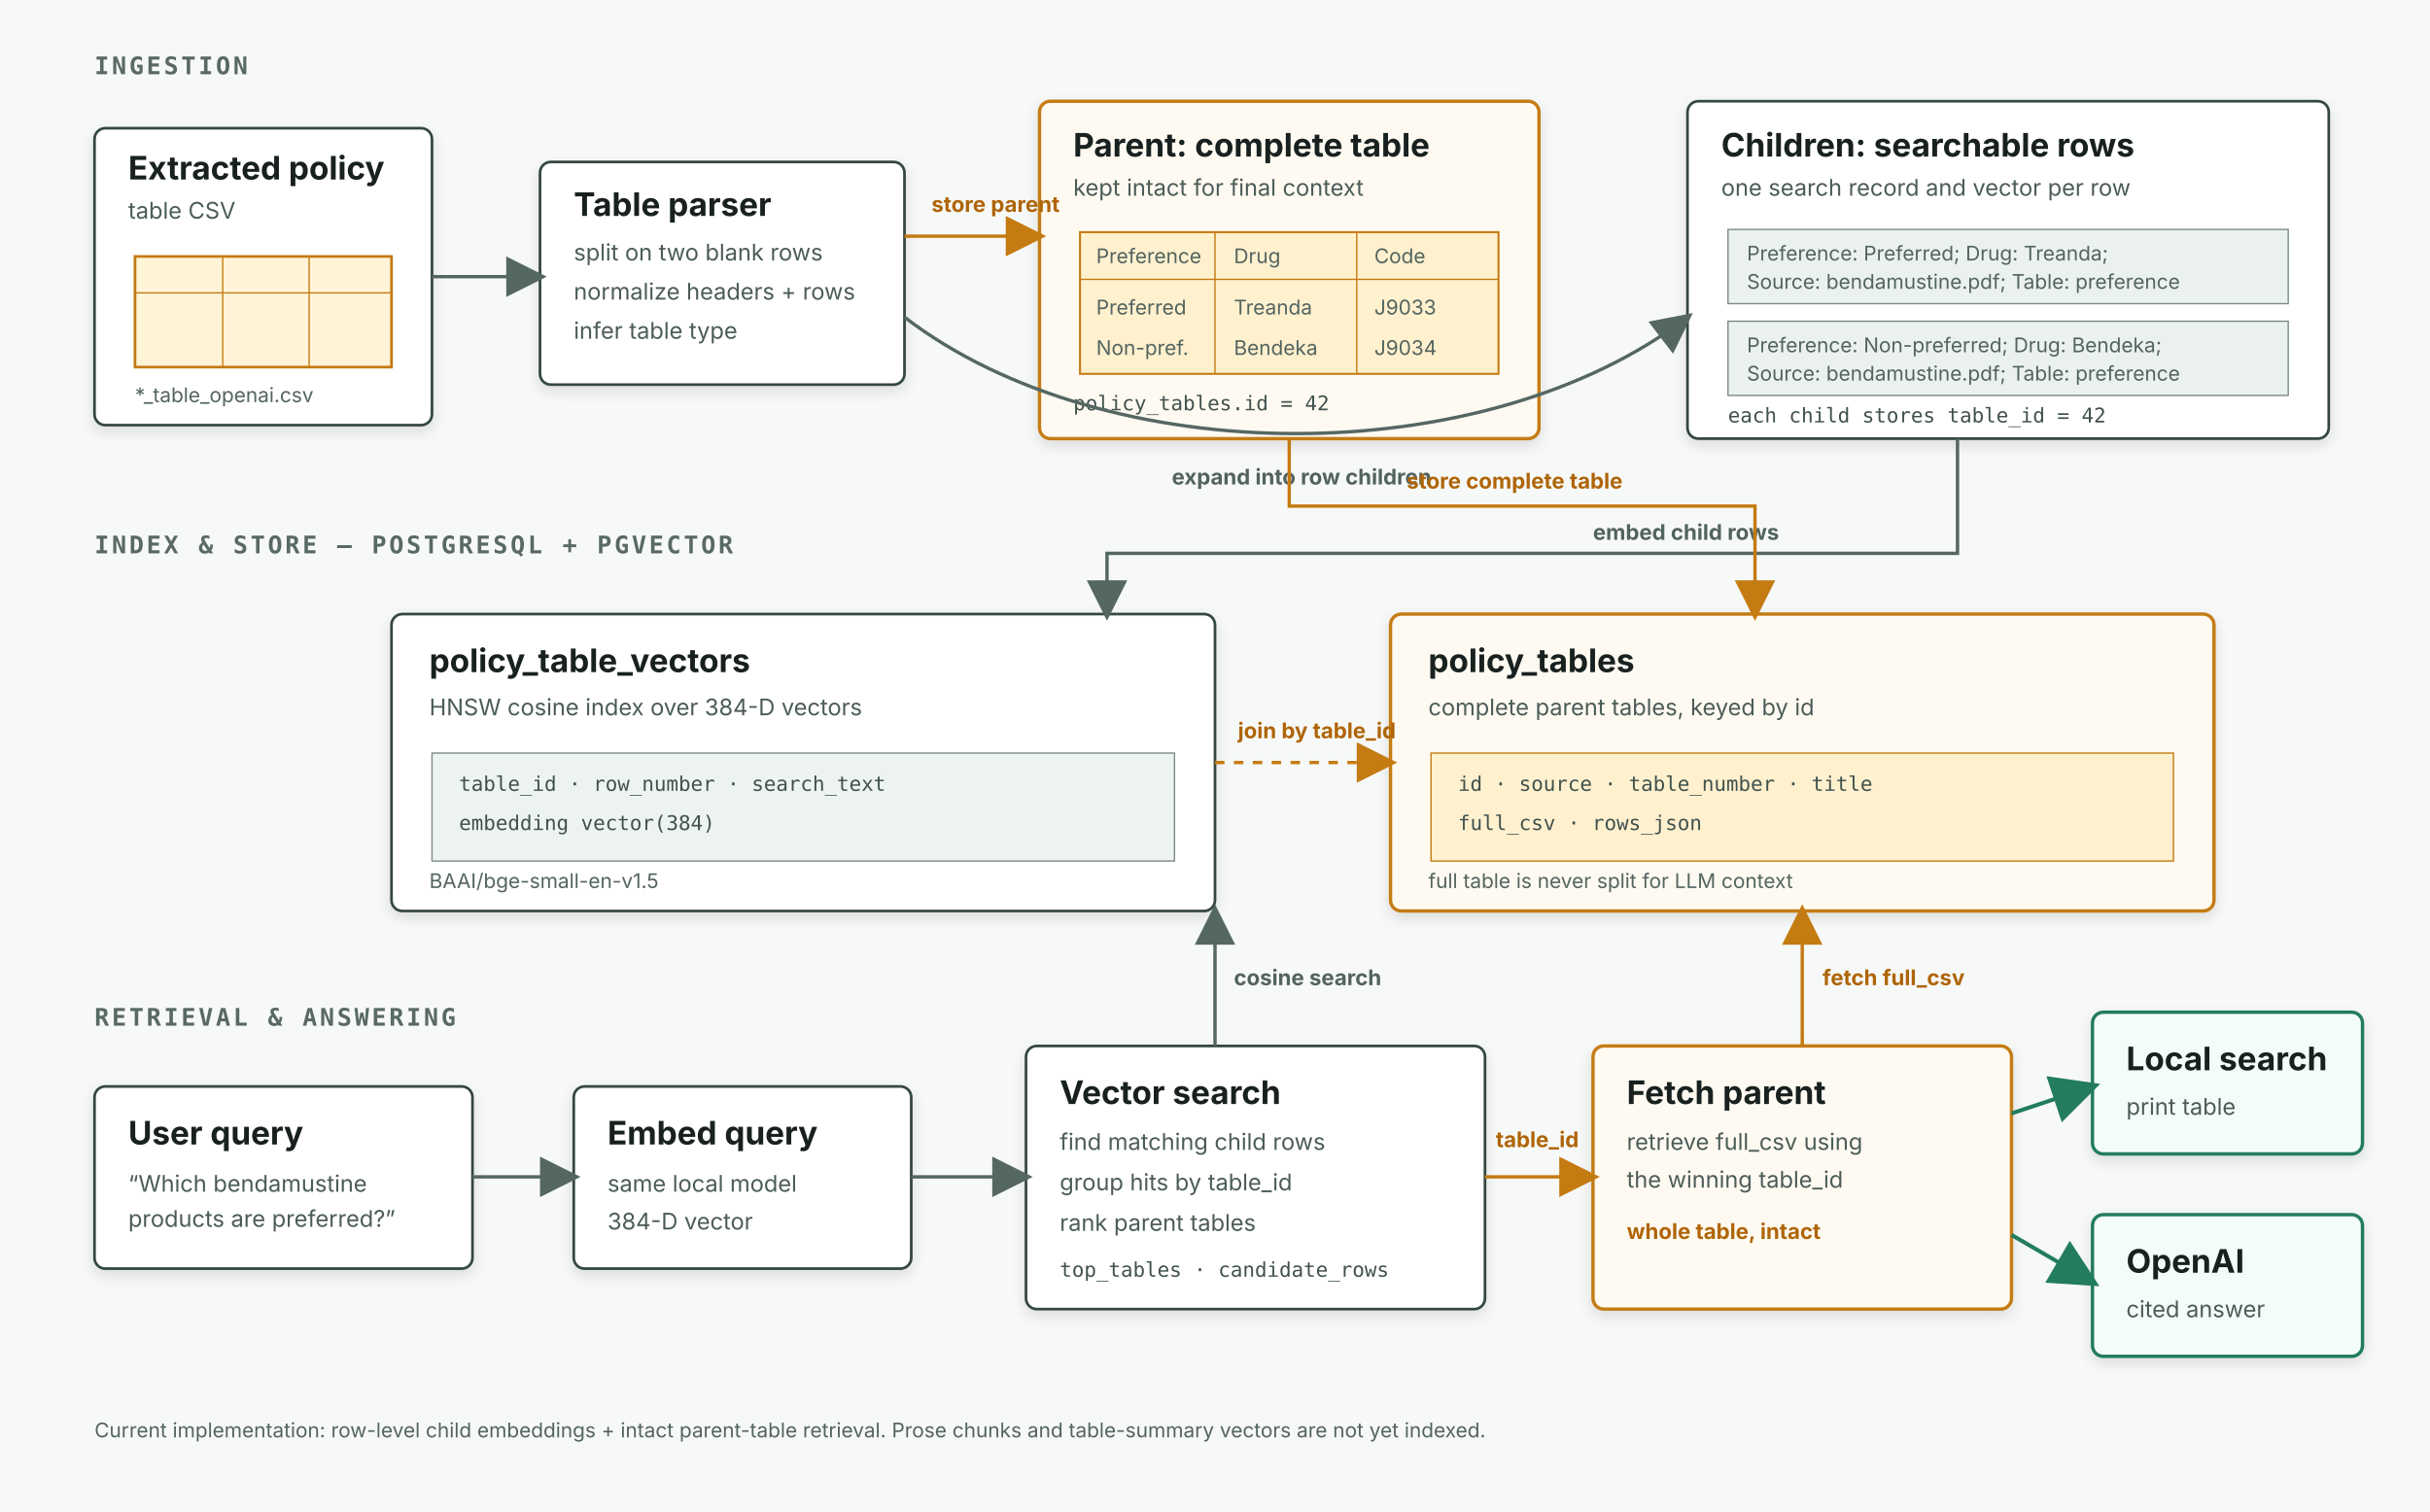
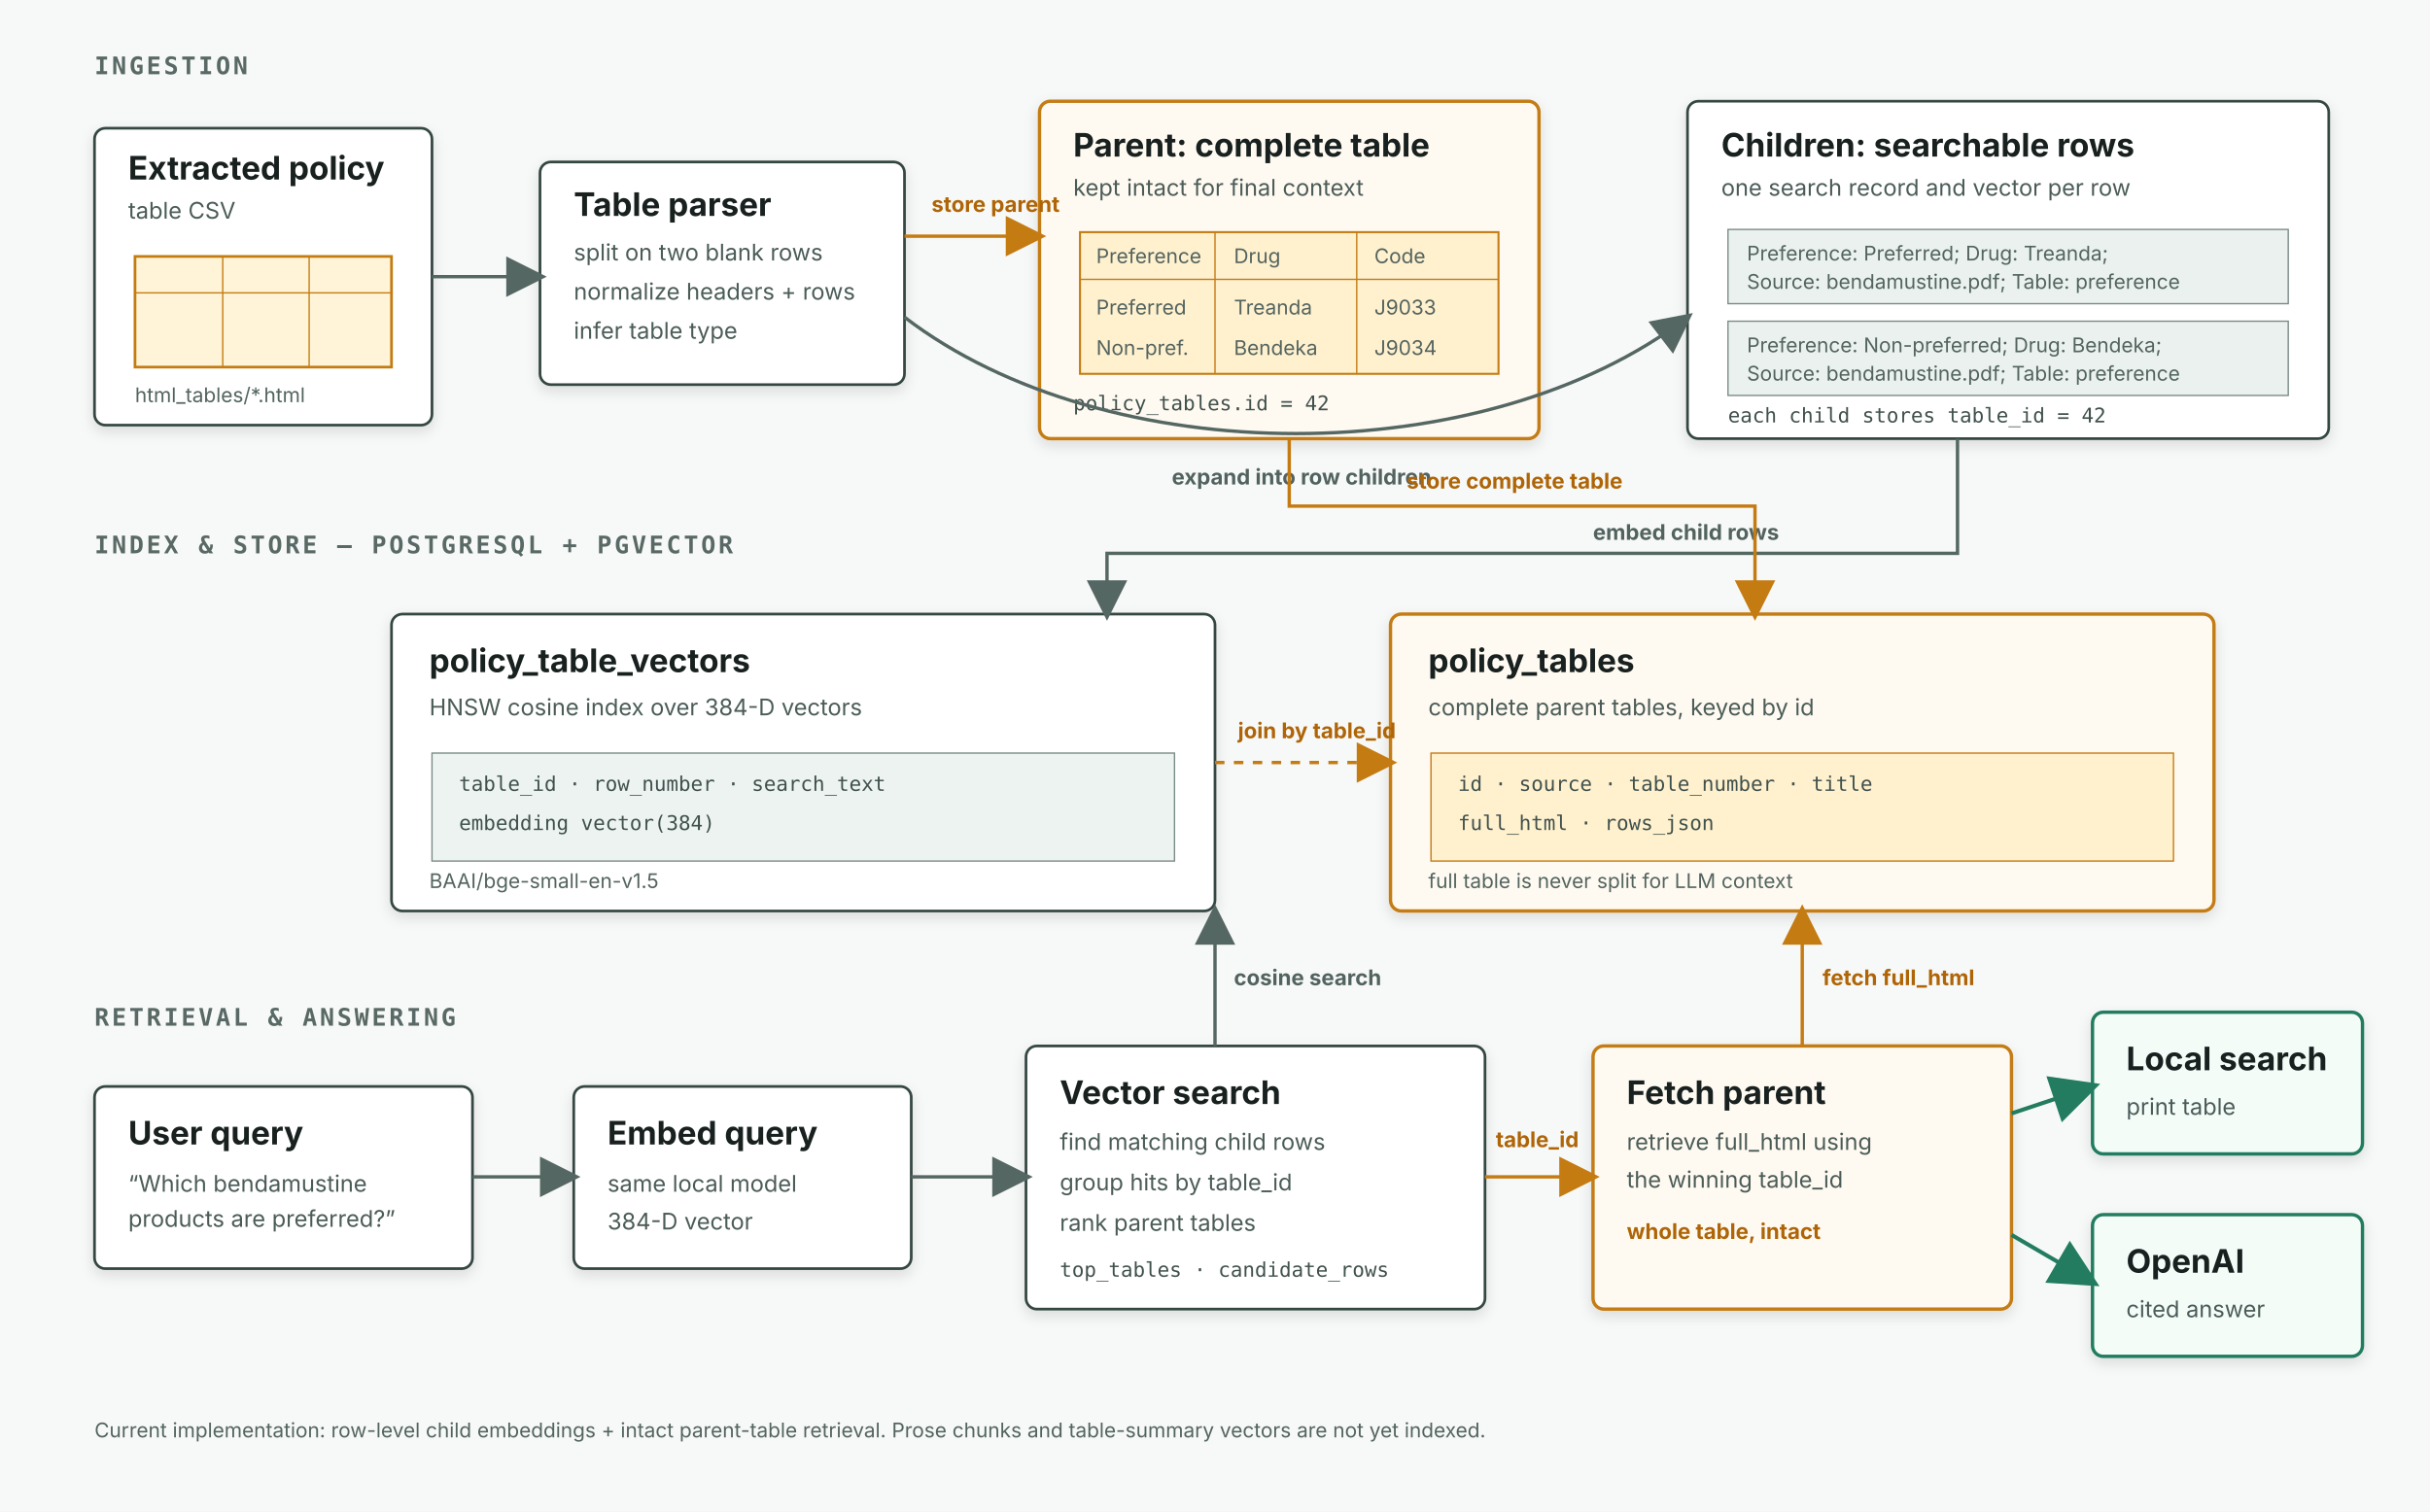
<svg xmlns="http://www.w3.org/2000/svg" width="1800" height="1120" viewBox="0 0 1800 1120">
  <defs>
    <filter id="shadow" x="-10%" y="-10%" width="120%" height="130%">
      <feDropShadow dx="0" dy="4" stdDeviation="5" flood-color="#14201d" flood-opacity="0.12" />
    </filter>
    <marker id="arrow" markerWidth="12" markerHeight="12" refX="10" refY="6" orient="auto">
      <path d="M0,0 L12,6 L0,12 z" fill="#556763" />
    </marker>
    <marker id="arrowOrange" markerWidth="12" markerHeight="12" refX="10" refY="6" orient="auto">
      <path d="M0,0 L12,6 L0,12 z" fill="#c47b12" />
    </marker>
    <marker id="arrowGreen" markerWidth="12" markerHeight="12" refX="10" refY="6" orient="auto">
      <path d="M0,0 L12,6 L0,12 z" fill="#237c60" />
    </marker>
    <style>
      .section { font: 600 18px ui-monospace, SFMono-Regular, Menlo, monospace; letter-spacing: 2px; fill: #596965; }
      .title { font: 700 24px -apple-system, BlinkMacSystemFont, "Segoe UI", sans-serif; fill: #18211f; }
      .body { font: 17px -apple-system, BlinkMacSystemFont, "Segoe UI", sans-serif; fill: #4b5c58; }
      .small { font: 15px -apple-system, BlinkMacSystemFont, "Segoe UI", sans-serif; fill: #53645f; }
      .label { font: 700 16px -apple-system, BlinkMacSystemFont, "Segoe UI", sans-serif; fill: #52635f; }
      .orange { fill: #af6507; }
      .green { fill: #237c60; }
      .mono { font: 15px ui-monospace, SFMono-Regular, Menlo, monospace; fill: #40514d; }
      .box { fill: #ffffff; stroke: #354743; stroke-width: 2; rx: 8; filter: url(#shadow); }
      .orangeBox { fill: #fffaf1; stroke: #c47b12; stroke-width: 2.5; rx: 8; filter: url(#shadow); }
      .greenBox { fill: #f4fcf8; stroke: #237c60; stroke-width: 2.5; rx: 8; filter: url(#shadow); }
      .line { fill: none; stroke: #556763; stroke-width: 2.5; marker-end: url(#arrow); }
      .orangeLine { fill: none; stroke: #c47b12; stroke-width: 2.5; marker-end: url(#arrowOrange); }
      .greenLine { fill: none; stroke: #237c60; stroke-width: 3; marker-end: url(#arrowGreen); }
    </style>
  </defs>
  <rect width="1800" height="1120" fill="#f7f9f8" />
  <text x="70" y="55" class="section">INGESTION</text>
  <text x="70" y="410" class="section">INDEX &amp; STORE — POSTGRESQL + PGVECTOR</text>
  <text x="70" y="760" class="section">RETRIEVAL &amp; ANSWERING</text>
  <rect x="70" y="95" width="250" height="220" class="box" />
  <text x="95" y="133" class="title">Extracted policy</text>
  <text x="95" y="162" class="body">table CSV</text>
  <rect x="100" y="190" width="190" height="82" fill="#fff4d7" stroke="#c47b12" stroke-width="2" />
  <line x1="100" y1="217" x2="290" y2="217" stroke="#c47b12" />
  <line x1="165" y1="190" x2="165" y2="272" stroke="#c47b12" />
  <line x1="229" y1="190" x2="229" y2="272" stroke="#c47b12" />
-   <text x="100" y="298" class="small">*_table_openai.csv</text>
+   <text x="100" y="298" class="small">html_tables/*.html</text>
  <rect x="400" y="120" width="270" height="165" class="box" />
  <text x="425" y="160" class="title">Table parser</text>
  <text x="425" y="193" class="body">split on two blank rows</text>
  <text x="425" y="222" class="body">normalize headers + rows</text>
  <text x="425" y="251" class="body">infer table type</text>
  <rect x="770" y="75" width="370" height="250" class="orangeBox" />
  <text x="795" y="116" class="title">Parent: complete table</text>
  <text x="795" y="145" class="body">kept intact for final context</text>
  <rect x="800" y="172" width="310" height="105" fill="#fff0ce" stroke="#c47b12" stroke-width="1.5" />
  <line x1="800" y1="207" x2="1110" y2="207" stroke="#c47b12" />
  <line x1="900" y1="172" x2="900" y2="277" stroke="#c47b12" />
  <line x1="1005" y1="172" x2="1005" y2="277" stroke="#c47b12" />
  <text x="812" y="195" class="small">Preference</text>
  <text x="914" y="195" class="small">Drug</text>
  <text x="1018" y="195" class="small">Code</text>
  <text x="812" y="233" class="small">Preferred</text>
  <text x="914" y="233" class="small">Treanda</text>
  <text x="1018" y="233" class="small">J9033</text>
  <text x="812" y="263" class="small">Non-pref.</text>
  <text x="914" y="263" class="small">Bendeka</text>
  <text x="1018" y="263" class="small">J9034</text>
  <text x="795" y="304" class="mono">policy_tables.id = 42</text>
  <rect x="1250" y="75" width="475" height="250" class="box" />
  <text x="1275" y="116" class="title">Children: searchable rows</text>
  <text x="1275" y="145" class="body">one search record and vector per row</text>
  <rect x="1280" y="170" width="415" height="55" fill="#eaf1ef" stroke="#7a8b87" />
  <text x="1294" y="193" class="small">Preference: Preferred; Drug: Treanda;</text>
  <text x="1294" y="214" class="small">Source: bendamustine.pdf; Table: preference</text>
  <rect x="1280" y="238" width="415" height="55" fill="#eaf1ef" stroke="#7a8b87" />
  <text x="1294" y="261" class="small">Preference: Non-preferred; Drug: Bendeka;</text>
  <text x="1294" y="282" class="small">Source: bendamustine.pdf; Table: preference</text>
  <text x="1280" y="313" class="mono">each child stores table_id = 42</text>
  <path d="M320 205 L400 205" class="line" />
  <path d="M670 175 L770 175" class="orangeLine" />
  <text x="690" y="157" class="label orange">store parent</text>
  <path d="M670 235 C820 350,1100 350,1250 235" class="line" />
  <text x="868" y="359" class="label">expand into row children</text>
  <rect x="290" y="455" width="610" height="220" class="box" />
  <text x="318" y="498" class="title">policy_table_vectors</text>
  <text x="318" y="530" class="body">HNSW cosine index over 384-D vectors</text>
  <rect x="320" y="558" width="550" height="80" fill="#edf3f1" stroke="#7a8b87" />
  <text x="340" y="586" class="mono">table_id · row_number · search_text</text>
  <text x="340" y="615" class="mono">embedding vector(384)</text>
  <text x="318" y="658" class="small">BAAI/bge-small-en-v1.5</text>
  <rect x="1030" y="455" width="610" height="220" class="orangeBox" />
  <text x="1058" y="498" class="title">policy_tables</text>
  <text x="1058" y="530" class="body">complete parent tables, keyed by id</text>
  <rect x="1060" y="558" width="550" height="80" fill="#fff0ce" stroke="#c47b12" />
  <text x="1080" y="586" class="mono">id · source · table_number · title</text>
-   <text x="1080" y="615" class="mono">full_csv · rows_json</text>
+   <text x="1080" y="615" class="mono">full_html · rows_json</text>
  <text x="1058" y="658" class="small">full table is never split for LLM context</text>
  <path d="M1450 325 L1450 410 L820 410 L820 455" class="line" />
  <text x="1180" y="400" class="label">embed child rows</text>
  <path d="M955 325 L955 375 L1300 375 L1300 455" class="orangeLine" />
  <text x="1042" y="362" class="label orange">store complete table</text>
  <path d="M900 565 L1030 565" stroke="#c47b12" stroke-width="2.5" stroke-dasharray="7 7" marker-end="url(#arrowOrange)" />
  <text x="917" y="547" class="label orange">join by table_id</text>
  <rect x="70" y="805" width="280" height="135" class="box" />
  <text x="95" y="848" class="title">User query</text>
  <text x="95" y="883" class="body">“Which bendamustine</text>
  <text x="95" y="909" class="body">products are preferred?”</text>
  <rect x="425" y="805" width="250" height="135" class="box" />
  <text x="450" y="848" class="title">Embed query</text>
  <text x="450" y="883" class="body">same local model</text>
  <text x="450" y="911" class="body">384-D vector</text>
  <rect x="760" y="775" width="340" height="195" class="box" />
  <text x="785" y="818" class="title">Vector search</text>
  <text x="785" y="852" class="body">find matching child rows</text>
  <text x="785" y="882" class="body">group hits by table_id</text>
  <text x="785" y="912" class="body">rank parent tables</text>
  <text x="785" y="946" class="mono">top_tables · candidate_rows</text>
  <rect x="1180" y="775" width="310" height="195" class="orangeBox" />
  <text x="1205" y="818" class="title">Fetch parent</text>
-   <text x="1205" y="852" class="body">retrieve full_csv using</text>
+   <text x="1205" y="852" class="body">retrieve full_html using</text>
  <text x="1205" y="880" class="body">the winning table_id</text>
  <text x="1205" y="918" class="label orange">whole table, intact</text>
  <rect x="1550" y="750" width="200" height="105" class="greenBox" />
  <text x="1575" y="793" class="title">Local search</text>
  <text x="1575" y="826" class="body">print table</text>
  <rect x="1550" y="900" width="200" height="105" class="greenBox" />
  <text x="1575" y="943" class="title">OpenAI</text>
  <text x="1575" y="976" class="body">cited answer</text>
  <path d="M350 872 L425 872" class="line" />
  <path d="M675 872 L760 872" class="line" />
  <path d="M900 775 L900 675" class="line" />
  <text x="914" y="730" class="label">cosine search</text>
  <path d="M1100 872 L1180 872" class="orangeLine" />
  <text x="1108" y="850" class="label orange">table_id</text>
  <path d="M1335 775 L1335 675" class="orangeLine" />
-   <text x="1350" y="730" class="label orange">fetch full_csv</text>
+   <text x="1350" y="730" class="label orange">fetch full_html</text>
  <path d="M1490 825 L1550 805" class="greenLine" />
  <path d="M1490 915 L1550 950" class="greenLine" />
  <text x="70" y="1065" class="small">Current implementation: row-level child embeddings + intact parent-table retrieval. Prose chunks and table-summary vectors are not yet indexed.</text>
</svg>
